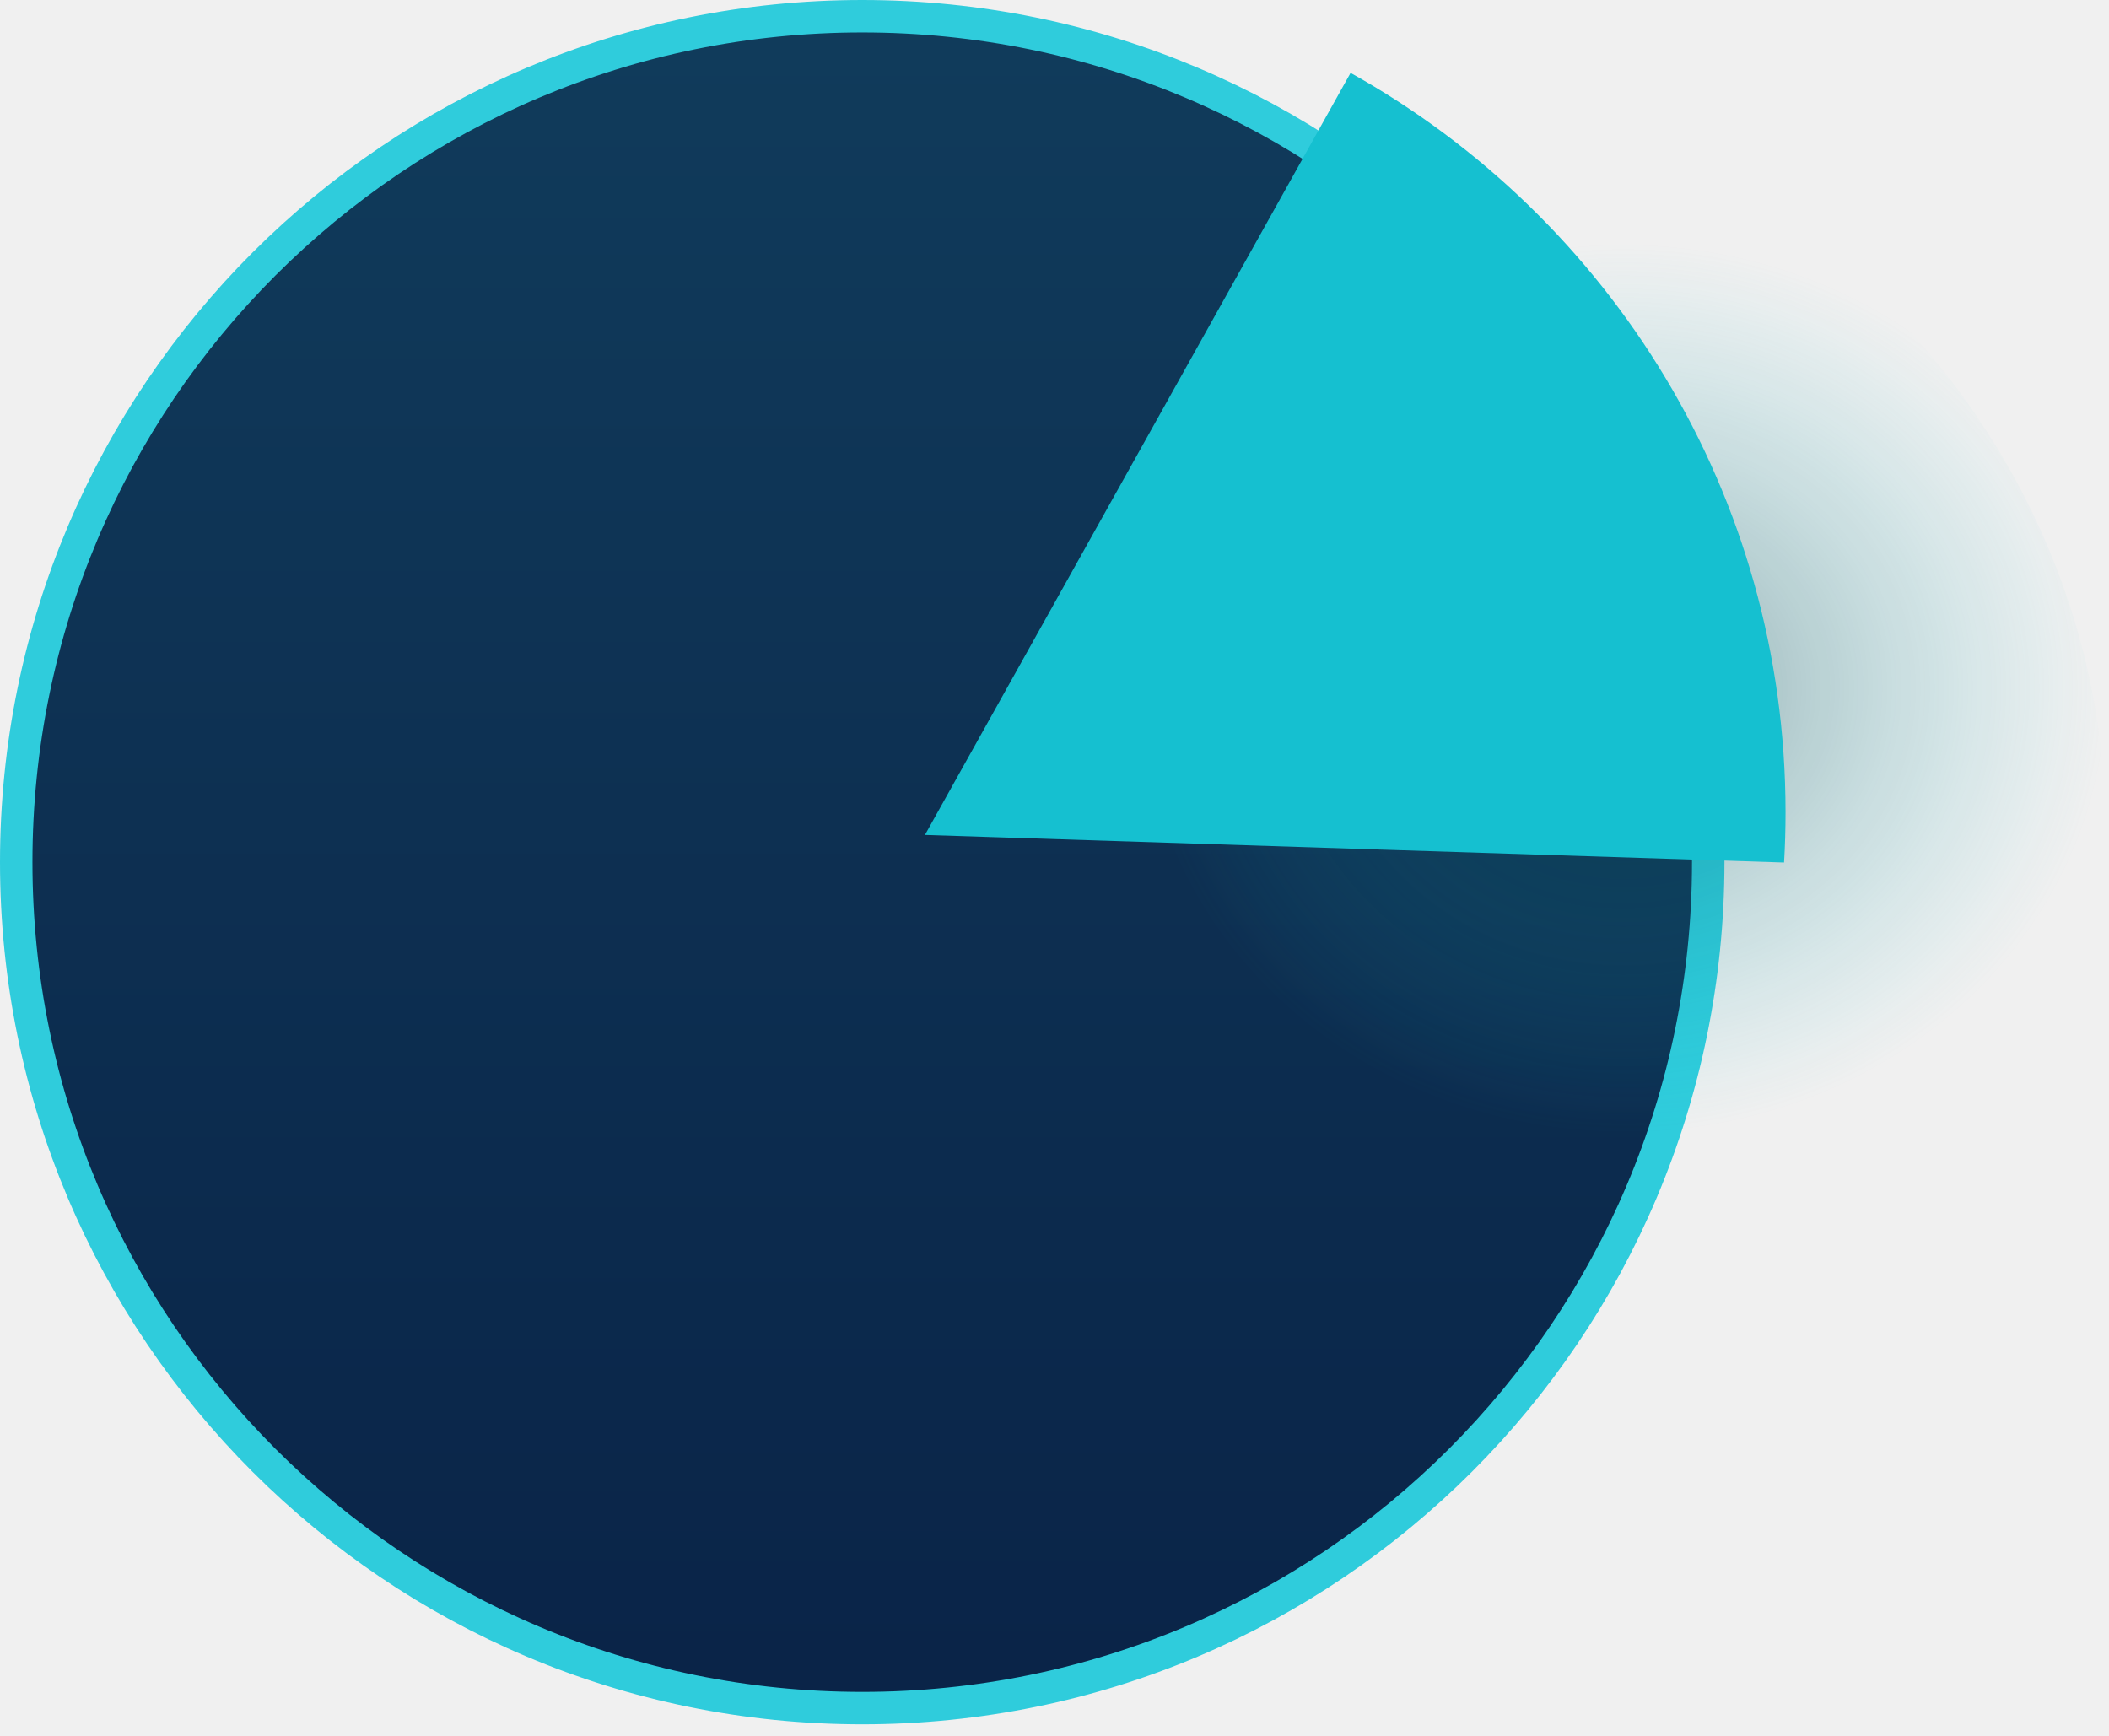
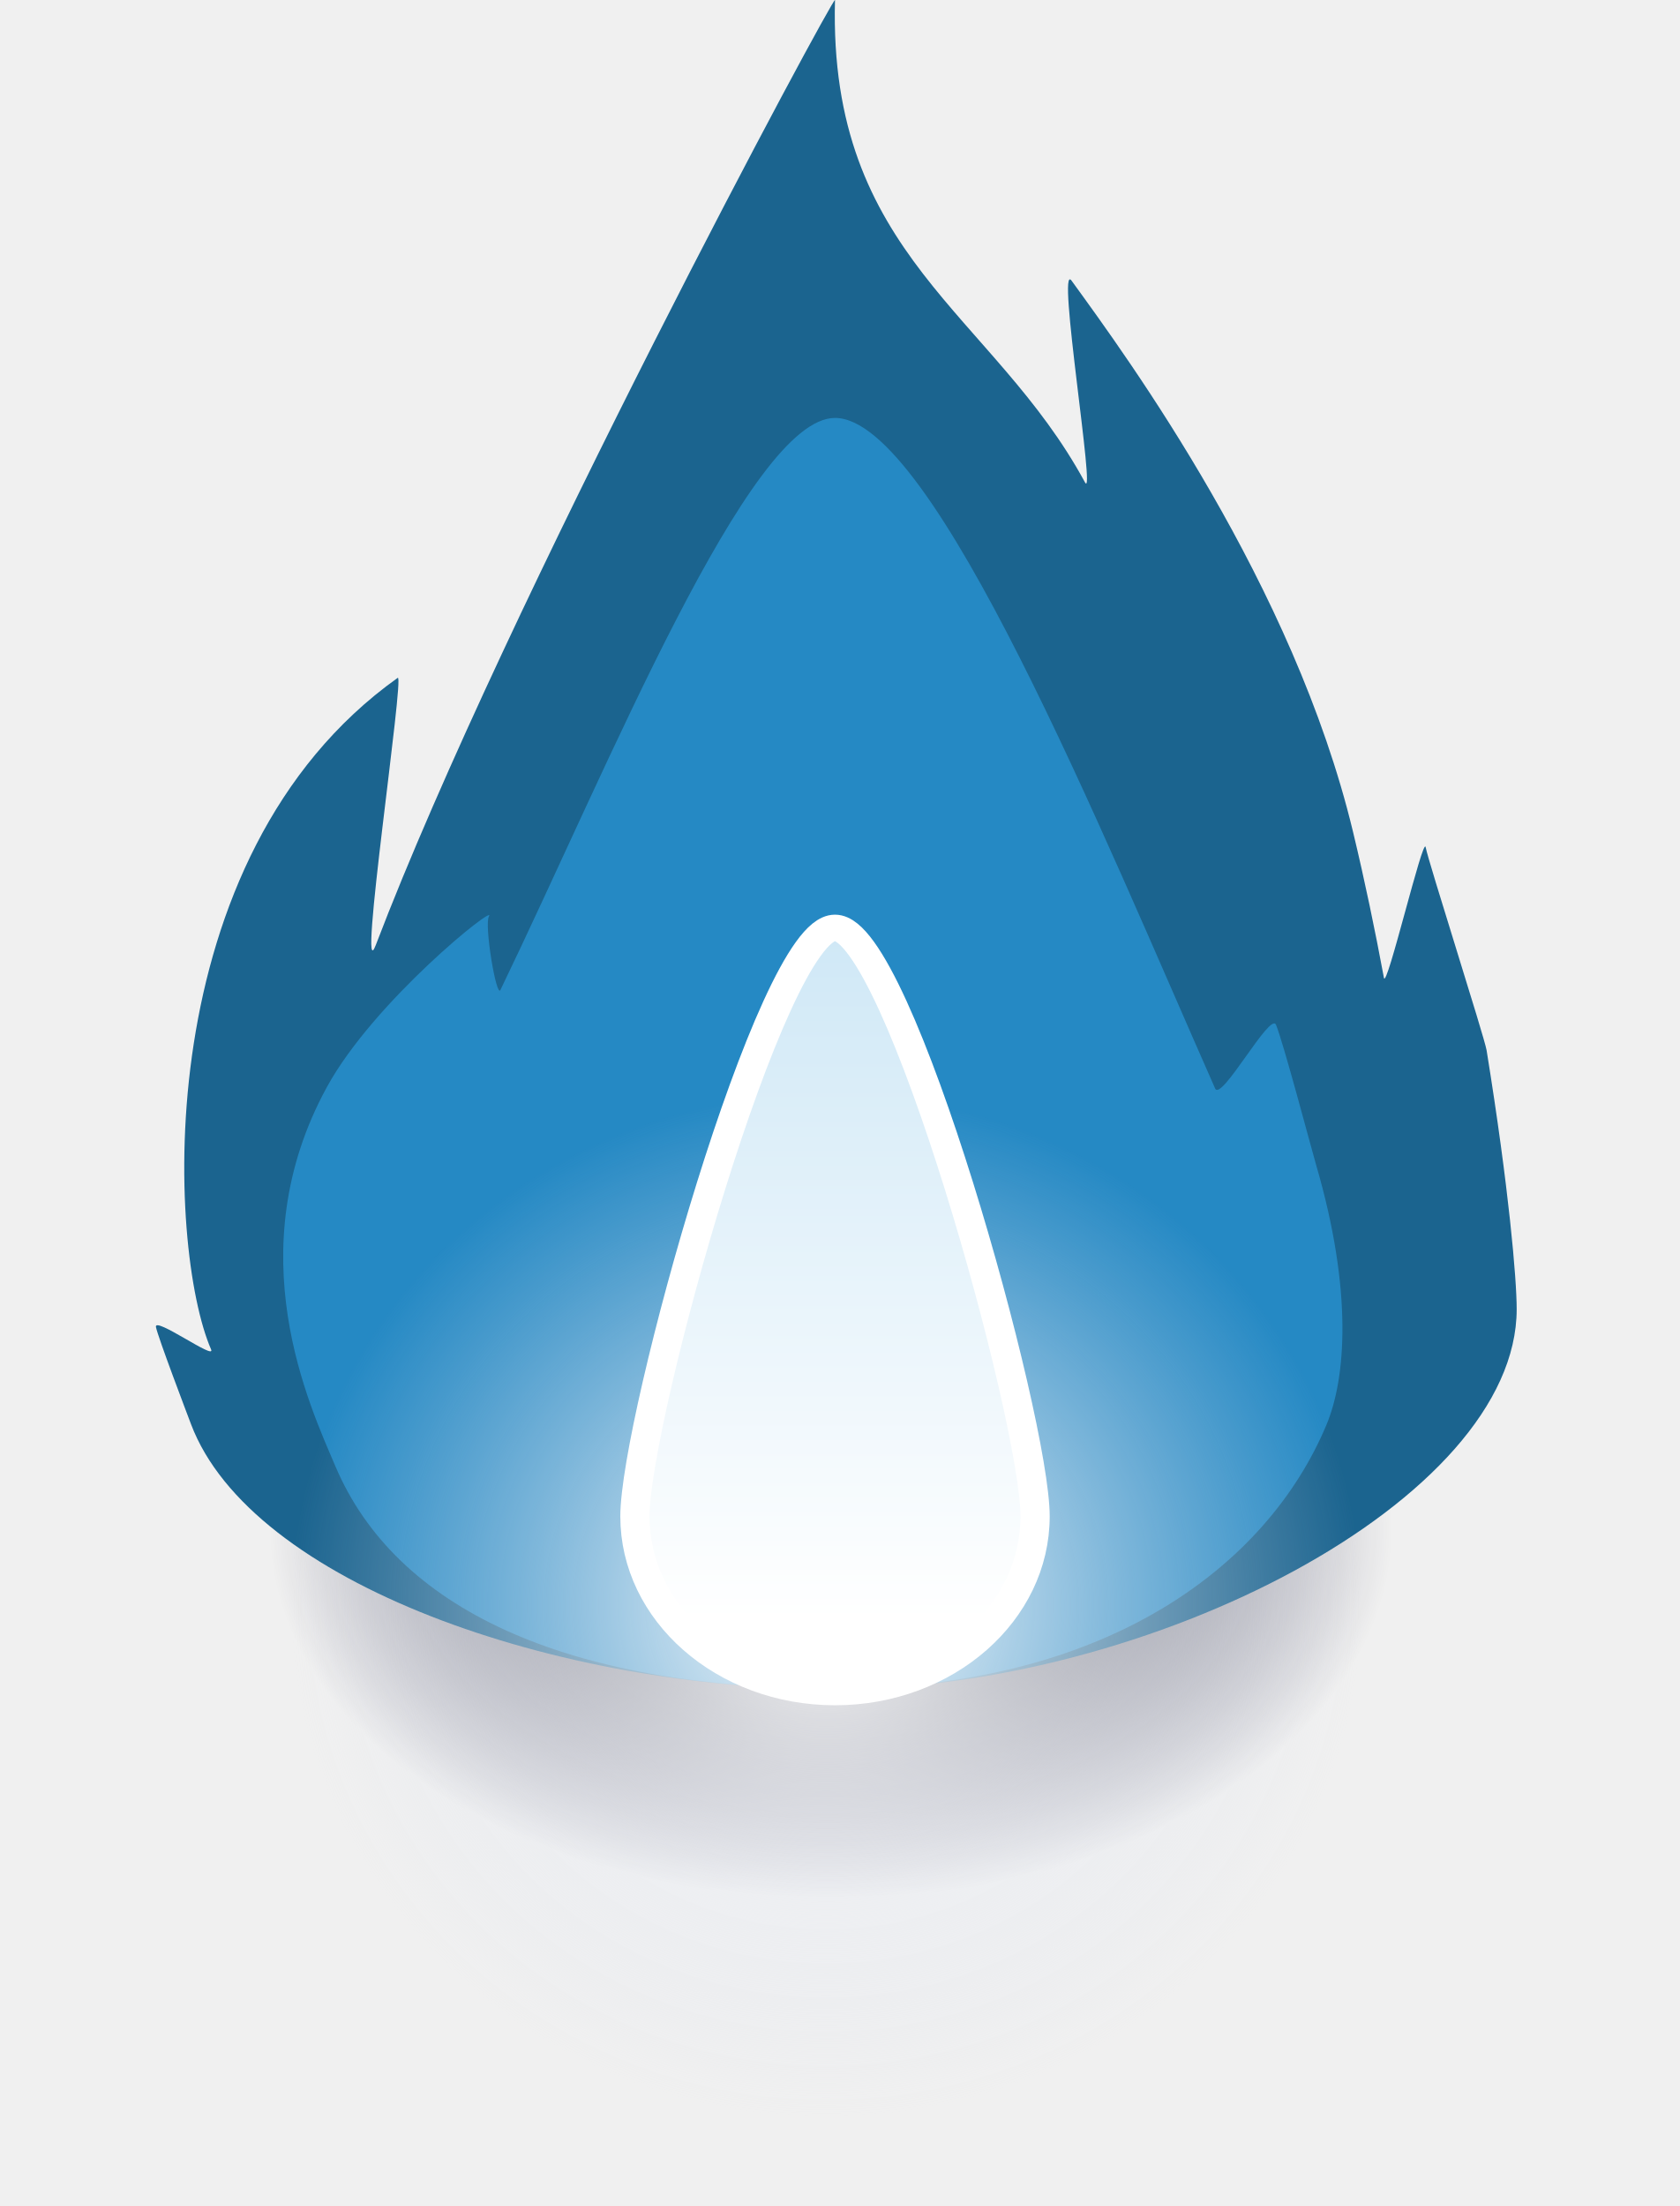
- <svg xmlns="http://www.w3.org/2000/svg" width="100%" height="100%" viewBox="0 0 130 107" version="1.1" xml:space="preserve" style="fill-rule:evenodd;clip-rule:evenodd;stroke-linecap:square;stroke-linejoin:round;stroke-miterlimit:1.5;">
-   <g transform="matrix(1,0,0,1,-22.632,-17.864)">
-     <circle cx="75.78" cy="71.012" r="52.148" style="fill:url(#_Linear1);stroke:url(#_Linear2);stroke-width:2px;" />
-     <path d="M106.575,24.754L70.471,87.884L148.777,90.747C148.856,89.404 148.386,87.952 148.896,86.688C162.86,52.03 132.519,20.359 106.575,24.754Z" style="fill:url(#_Radial3);" />
-     <path d="M105.882,22.356L79.645,69.334L132.602,71.034C132.663,70.009 132.693,68.977 132.693,67.937C132.693,48.349 121.87,31.269 105.882,22.356Z" style="fill:rgb(21,192,208);" />
-   </g>
+ <svg xmlns="http://www.w3.org/2000/svg" viewBox="0 0 115 151" xml:space="preserve" style="fill-rule:evenodd;clip-rule:evenodd;stroke-linejoin:round;stroke-miterlimit:2;">
+   <path id="flame-shadow" d="M57.143 1.206c-.544 22.687 12.611 27.711 19.922 42.702.902 1.85-2.289-19.727-1.065-17.854 4.542 6.955 17.703 26.94 22.435 48.817.937 4.33 1.755 8.696 2.462 12.919.196 1.172 3.148-12.707 3.327-11.561.187 1.196 4.688 16.824 4.856 17.983 1.782 12.233 2.398 20.265 2.398 22.922 0 16.881-29.139 33.674-54.335 33.674-22.246 0-46.545-9.448-51.327-23.481-.3-.879-2.633-7.695-2.795-8.602-.181-1.011 4.789 2.988 4.394 1.98-3.463-8.836-5.177-43.587 14.873-59.477.581-.46-3.262 28.077-1.751 23.675C30.879 54.781 57.16.521 57.143 1.206Z" style="fill:url(#_balancedRadial31)" />
+   <path id="flame-back" d="M57.158.006c-.467 19.483 10.831 23.799 17.109 36.673.775 1.589-1.966-16.942-.915-15.333 3.901 5.973 15.204 23.136 19.268 41.924.805 3.72 1.507 7.469 2.114 11.096.169 1.007 2.704-10.913 2.858-9.929.161 1.027 4.026 14.449 4.171 15.444 1.53 10.506 2.059 17.404 2.059 19.686 0 14.497-25.025 28.919-46.664 28.919-19.106 0-39.975-8.113-44.081-20.165-.257-.755-2.261-6.609-2.401-7.387-.155-.869 4.113 2.565 3.774 1.7-2.974-7.589-4.446-37.434 12.774-51.08.499-.396-2.802 24.113-1.504 20.332C34.602 46.017 57.172-.583 57.158.006Z" style="fill:#1B648F" />
+   <path id="flame-middle" d="M57.158 31.786c6.741 0 18.36 31.748 26.022 51 .413 1.038 3.777-5.862 4.165-4.847.485 1.267 2.419 9.405 2.743 10.641 2.541 9.669 2.035 16.279.709 19.794-4.048 10.731-15.073 20.055-33.639 20.055-18.566 0-30.094-6.175-34.193-16.898-1.751-4.58-6.755-16.3-.594-28.842 3.22-6.556 11.664-14.031 11.099-12.993-.337.619.51 6.23.785 5.598 7.438-17.107 17.025-43.508 22.903-43.508Z" style="fill:#2589C4" />
+   <path d="M57.071 55.488c49.704 0 57.855 35.221 57.855 49.165 0 13.944-12.438 40.986-57.855 40.986C4.706 145.639 0 121.183 0 107.239c0-13.945 7.368-51.751 57.071-51.751Z" style="fill:url(#_balancedRadial32)" />
+   <path id="flame" d="M57.158 70.565c4.352 0 13.697 37.383 13.697 44.761 0 7.379-6.138 13.369-13.697 13.369-7.559 0-13.696-5.99-13.696-13.369 0-7.378 9.344-44.761 13.696-44.761Z" style="fill:url(#_balancedLinear33);stroke:#fff;stroke-width:2px" />
  <defs>
-     <linearGradient id="_Linear1" x1="0" y1="0" x2="1" y2="0" gradientUnits="userSpaceOnUse" gradientTransform="matrix(-3.86521e-14,100.957,-100.957,-3.86521e-14,82.065,20.021)">
-       <stop offset="0" style="stop-color:rgb(16,59,91);stop-opacity:1" />
-       <stop offset="1" style="stop-color:rgb(10,36,72);stop-opacity:1" />
+     <radialGradient id="_balancedRadial31" cx="0" cy="0" r="1" gradientUnits="userSpaceOnUse" gradientTransform="matrix(0 27.9324 -38.5286 0 56.874 116.298)">
+       <stop offset="0" style="stop-color:#000000;stop-opacity:1" />
+       <stop offset="1" style="stop-color:#01002A;stop-opacity:0" />
+     </radialGradient>
+     <radialGradient id="_balancedRadial32" cx="0" cy="0" r="1" gradientUnits="userSpaceOnUse" gradientTransform="matrix(-36.8105 0 0 -35.0618 56.56 109.885)">
+       <stop offset="0" style="stop-color:white;stop-opacity:1" />
+       <stop offset="1" style="stop-color:#DCE2EE;stop-opacity:0" />
+     </radialGradient>
+     <linearGradient id="_balancedLinear33" x1="0" y1="0" x2="1" y2="0" gradientUnits="userSpaceOnUse" gradientTransform="matrix(0 -94.7257 141.387 0 58.777 123.02)">
+       <stop offset="0" style="stop-color:white;stop-opacity:1" />
+       <stop offset="1" style="stop-color:#A8D5EF;stop-opacity:1" />
    </linearGradient>
-     <linearGradient id="_Linear2" x1="0" y1="0" x2="1" y2="0" gradientUnits="userSpaceOnUse" gradientTransform="matrix(104.296,0,0,104.296,23.632,85.002)">
-       <stop offset="0" style="stop-color:rgb(47,204,220);stop-opacity:1" />
-       <stop offset="1" style="stop-color:rgb(47,204,220);stop-opacity:1" />
-     </linearGradient>
-     <radialGradient id="_Radial3" cx="0" cy="0" r="1" gradientUnits="userSpaceOnUse" gradientTransform="matrix(-29.9312,0,0,-27.4651,122.713,60.3)">
-       <stop offset="0" style="stop-color:rgb(1,58,64);stop-opacity:0.4" />
-       <stop offset="1" style="stop-color:rgb(26,193,210);stop-opacity:0" />
-     </radialGradient>
  </defs>
+   <style>
+     #flame,
+     #flame-middle,
+     #flame-back,
+     #flame-shadow {
+         transform: scaleY(0.9);
+         transform-origin: center;
+         transition: all 0.5s ease;
+     }
+     svg:hover #flame {
+         transform-origin: center bottom;
+         transform: scaleY(1.5);
+         transition: all 0.5s ease;
+     }
+     svg:hover #flame-middle {
+         transform: scaleY(1.1);
+         transform-origin: center bottom;
+         transition: all 0.5s ease;
+     }
+     svg:hover #flame-back {
+         transform-origin: center bottom;
+         transform: scaleY(1);
+         transition: all 0.5s ease;
+     }
+   </style>
</svg>
